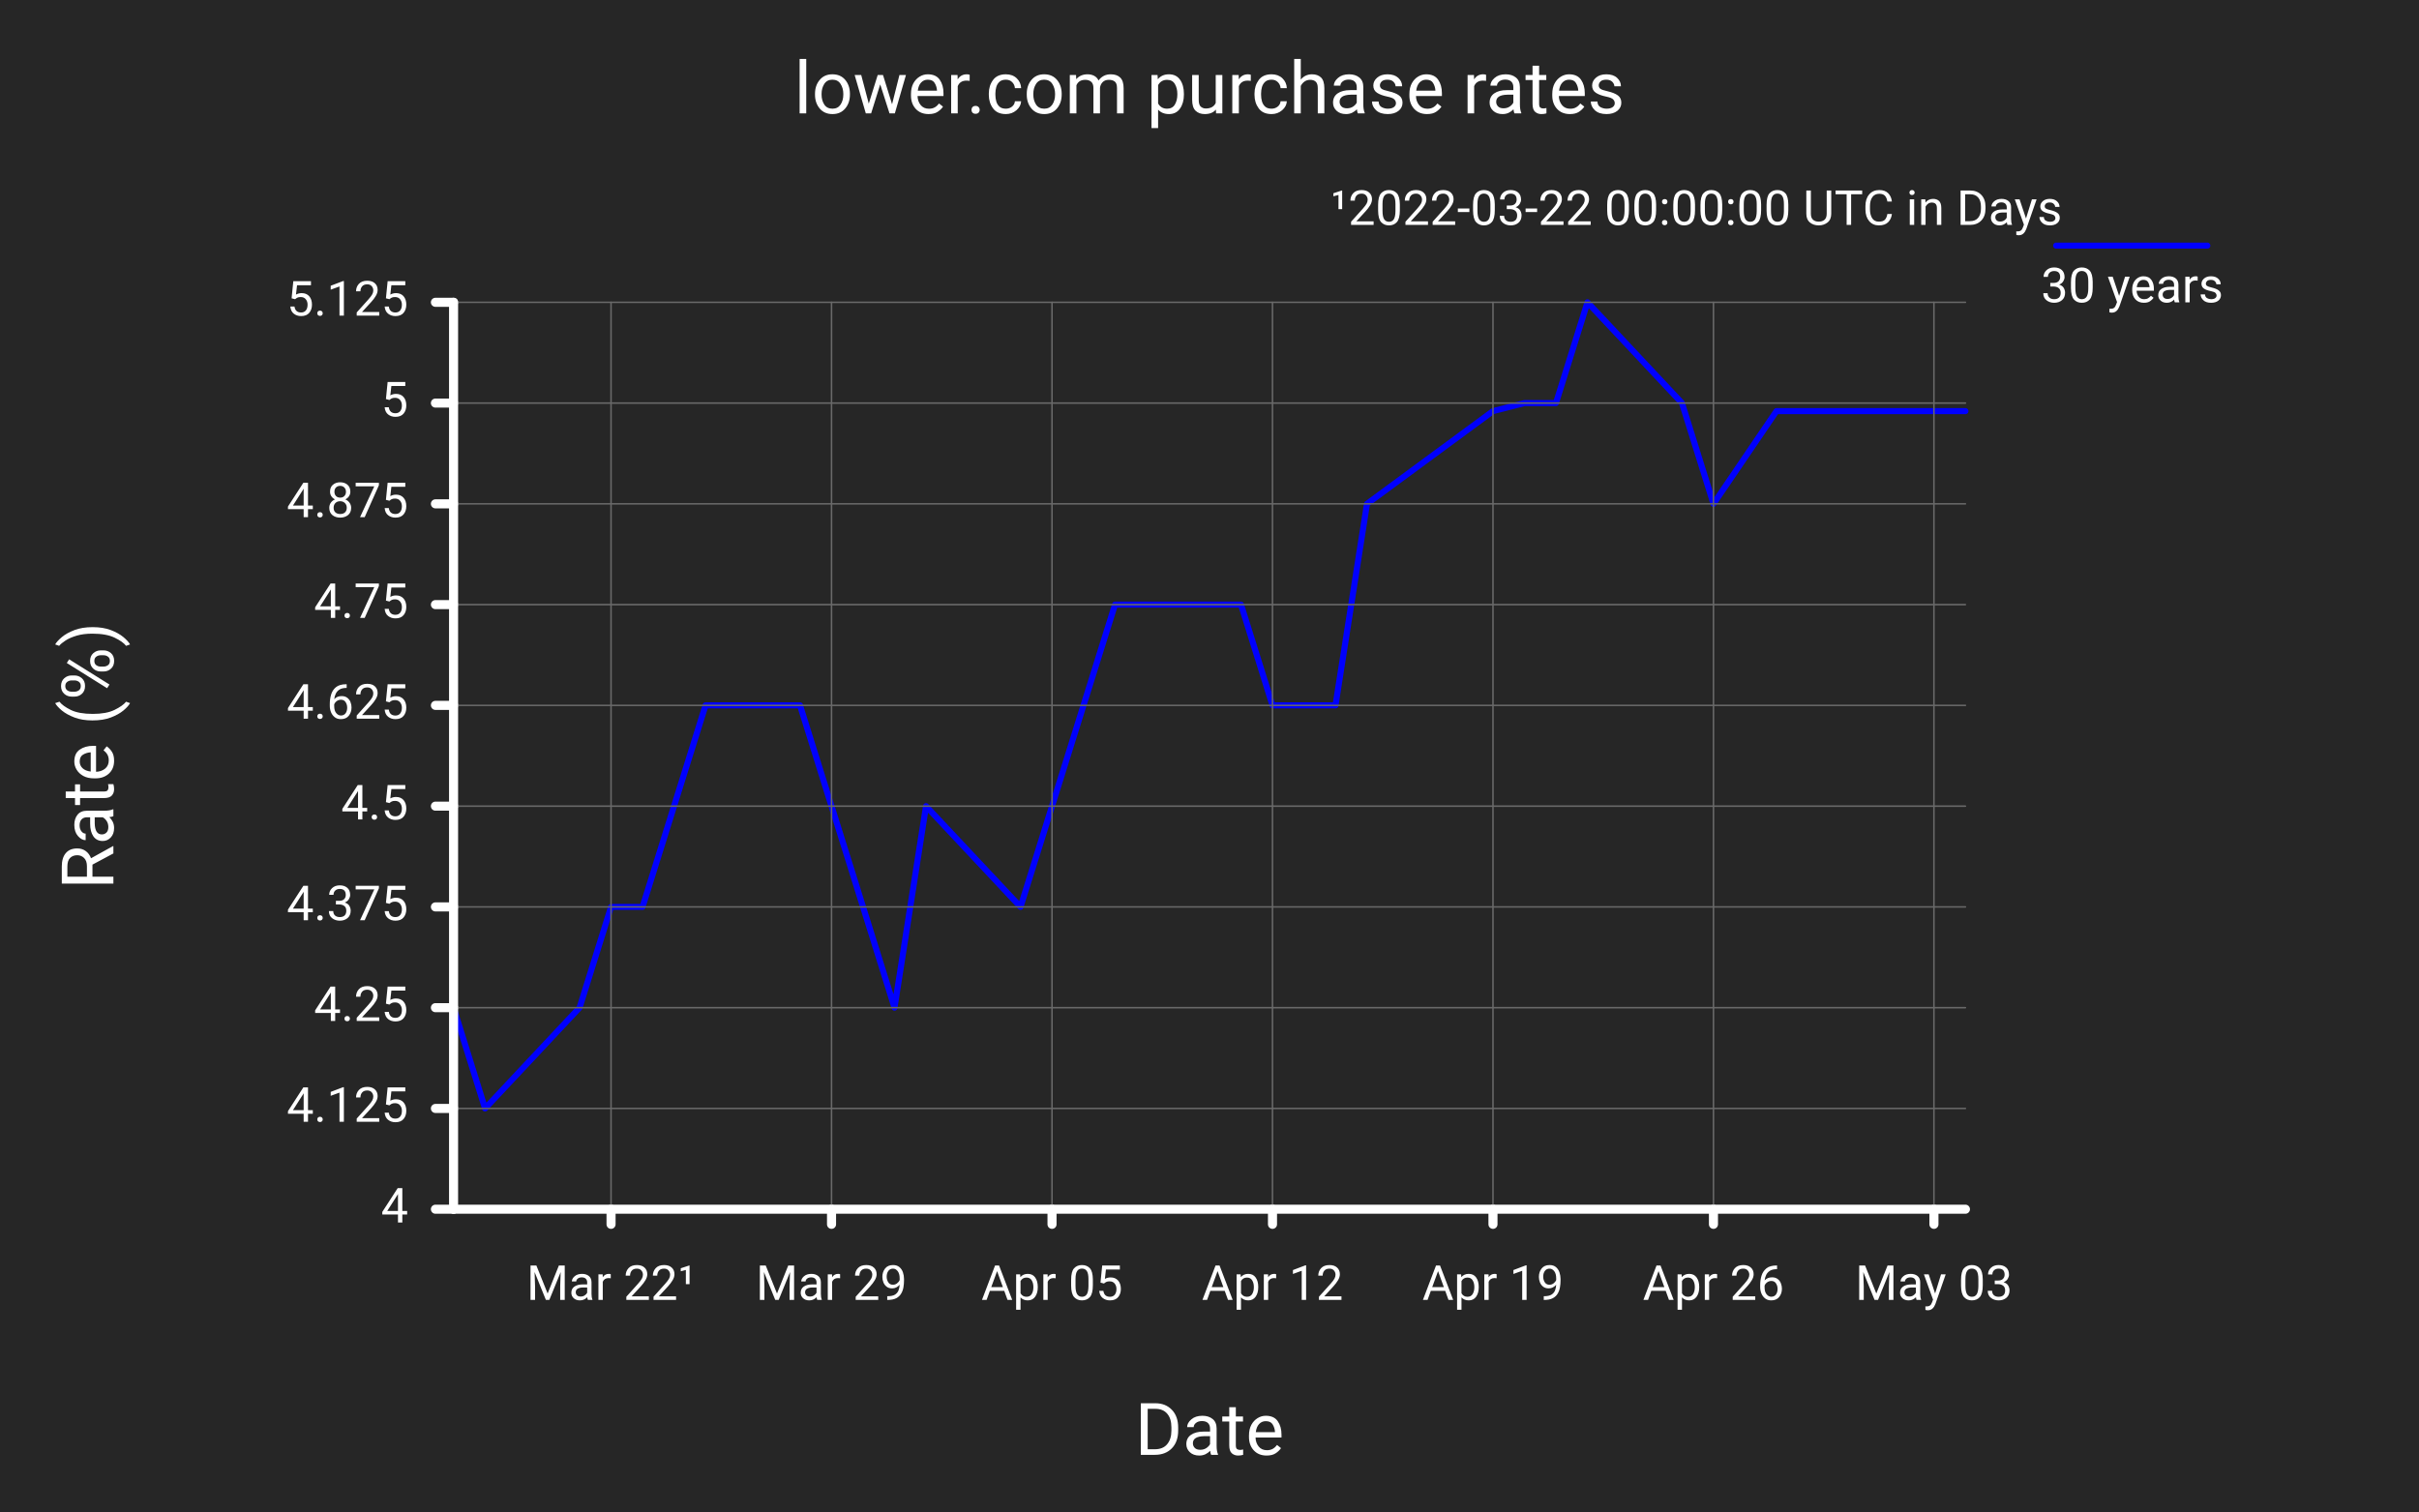
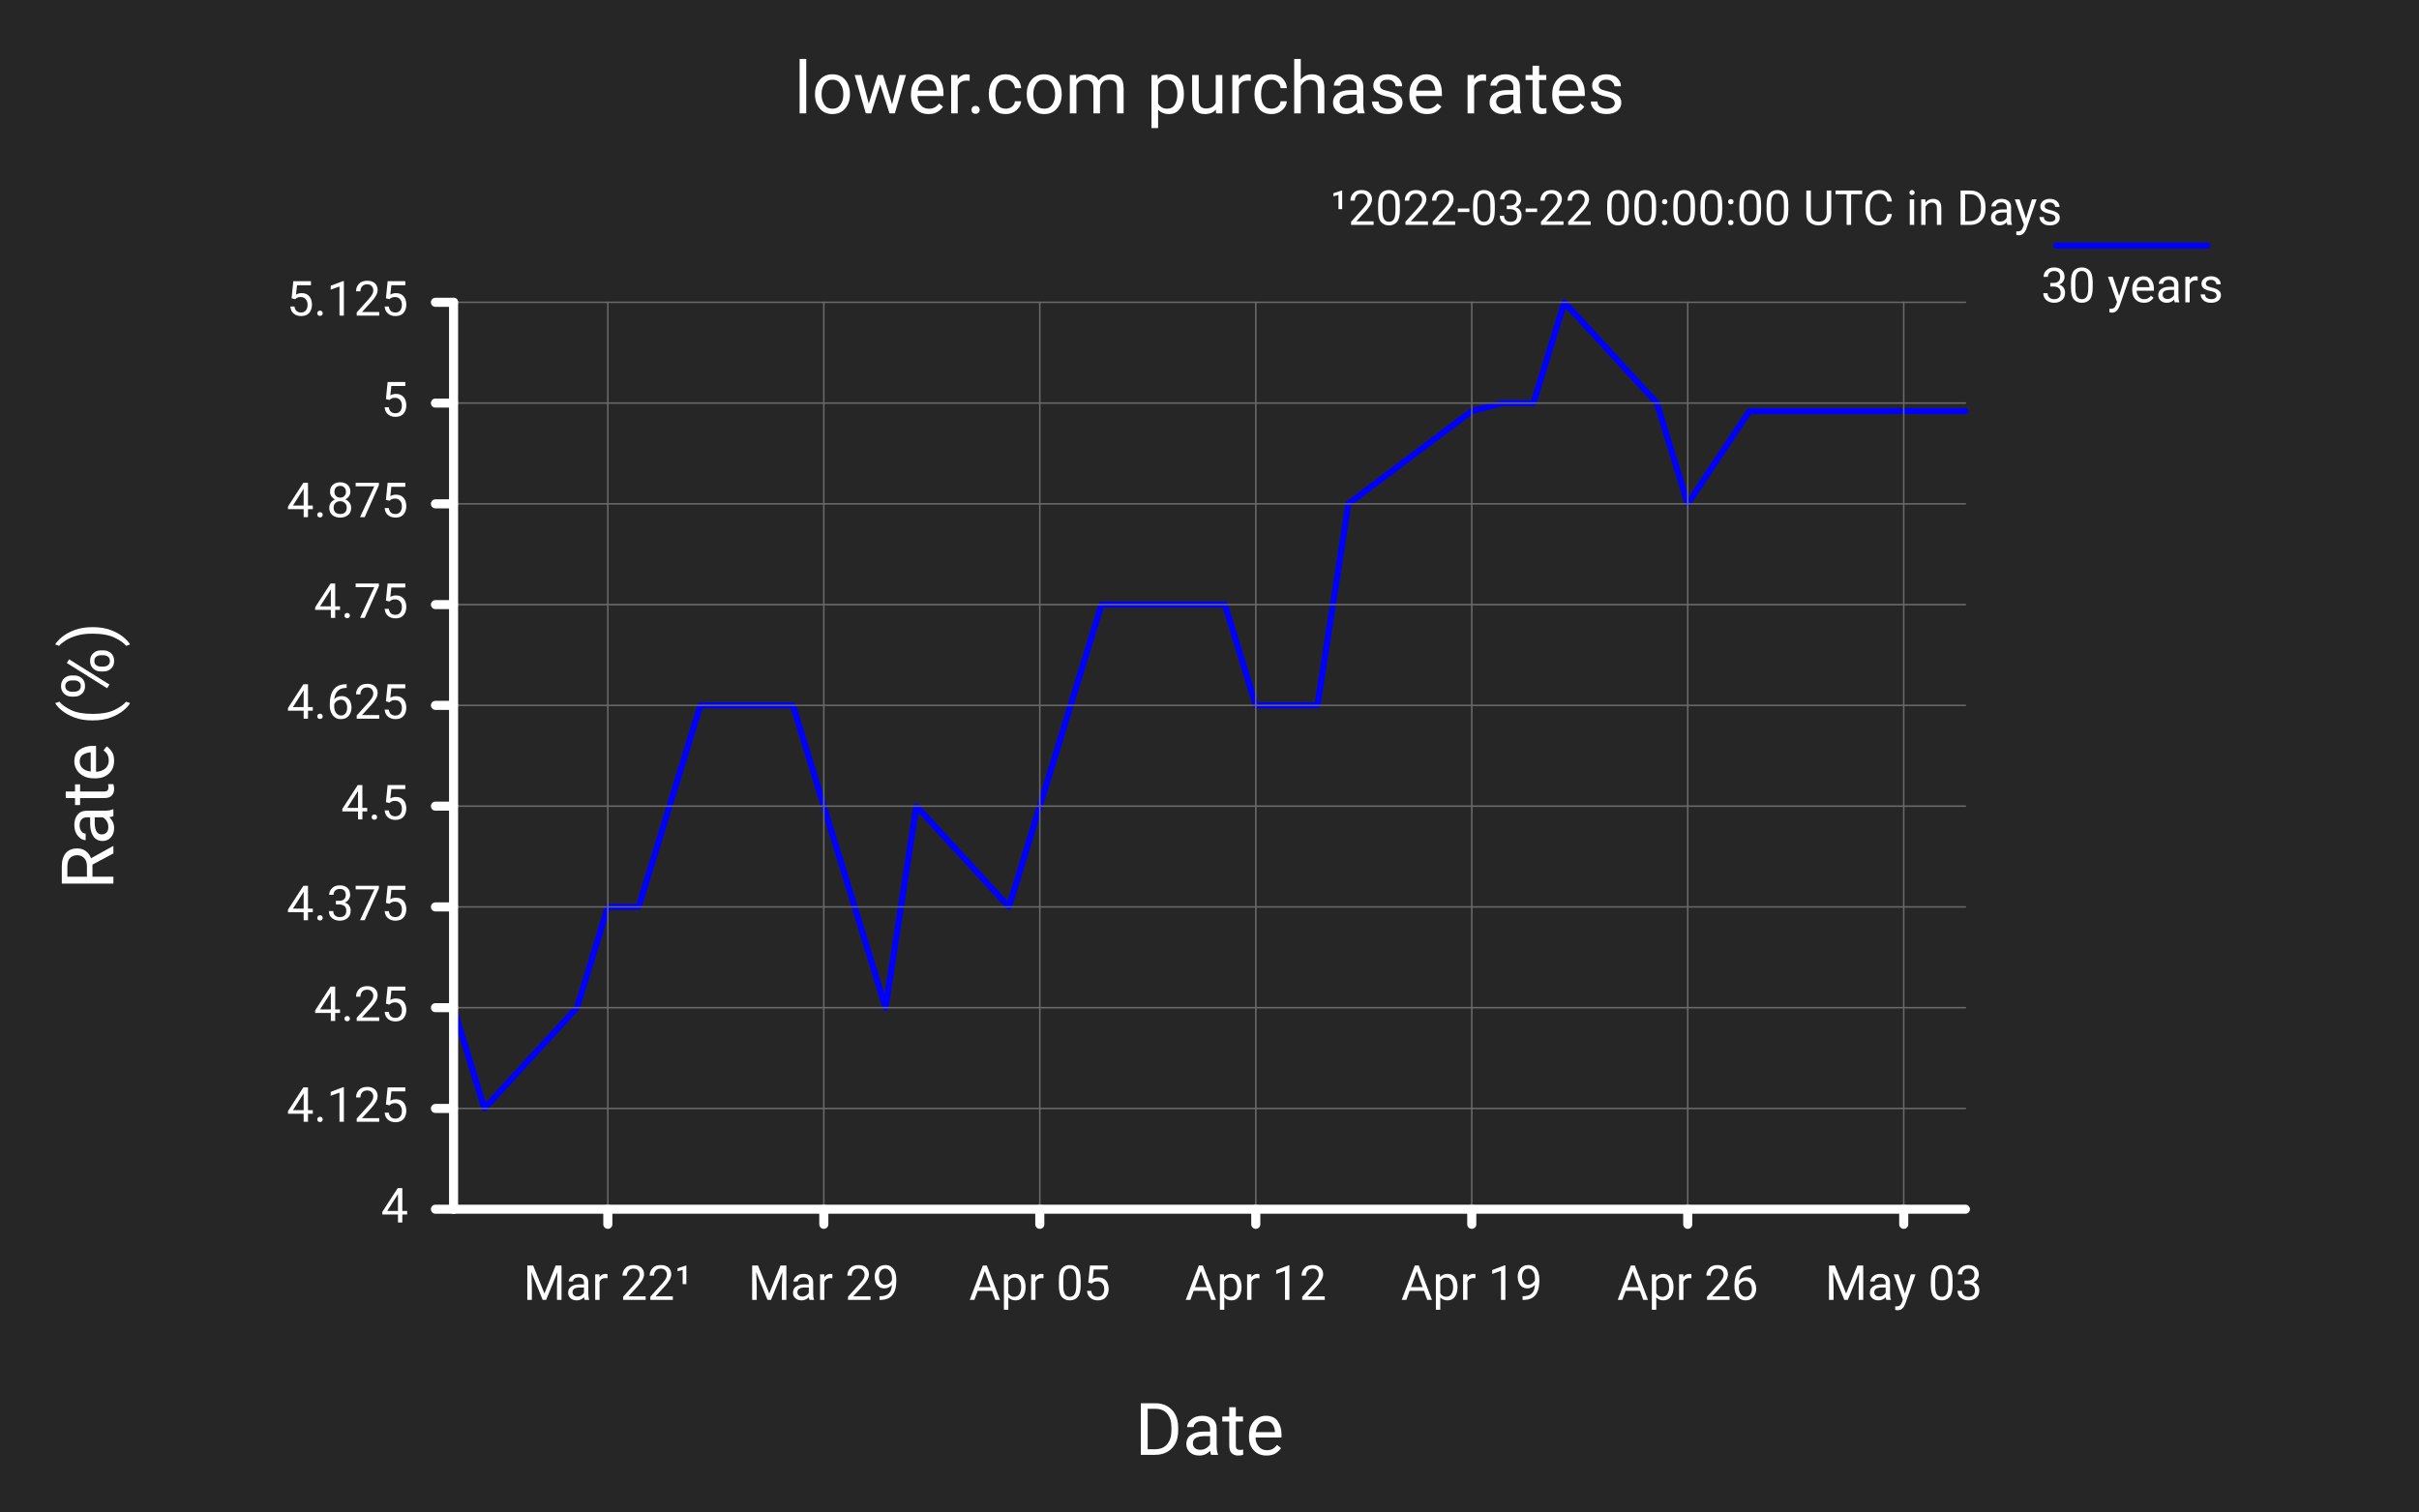
<svg xmlns="http://www.w3.org/2000/svg" class="poloto" width="800" height="500" viewBox="0 0 800 500">
  <style>.poloto{stroke-linecap:round;stroke-linejoin:round;font-family:Roboto,sans-serif;font-size:16px;}.poloto_background{fill:#262626;}.poloto_scatter{stroke-width:7}.poloto_tick_line{stroke:dimgray;stroke-width:0.5}.poloto_line{stroke-width:2}.poloto_text{fill: white;}.poloto_axis_lines{stroke: white;stroke-width:3;fill:none;stroke-dasharray:none}.poloto_title{font-size:24px;dominant-baseline:start;text-anchor:middle;}.poloto_xname{font-size:24px;dominant-baseline:start;text-anchor:middle;}.poloto_yname{font-size:24px;dominant-baseline:start;text-anchor:middle;}.poloto0stroke{stroke:blue;}.poloto1stroke{stroke:red;}.poloto2stroke{stroke:green;}.poloto3stroke{stroke:gold;}.poloto4stroke{stroke:aqua;}.poloto5stroke{stroke:lime;}.poloto6stroke{stroke:orange;}.poloto7stroke{stroke:chocolate;}.poloto0fill{fill:blue;}.poloto1fill{fill:red;}.poloto2fill{fill:green;}.poloto3fill{fill:gold;}.poloto4fill{fill:aqua;}.poloto5fill{fill:lime;}.poloto6fill{fill:orange;}.poloto7fill{fill:chocolate;}</style>
  <circle r="1e5" class="poloto_background" />
  <text class="poloto_text poloto_legend_text" x="675" y="100">30 years</text>
  <line class="poloto_line poloto_legend_icon poloto0stroke poloto0legend" stroke="black" x1="680" x2="730" y1="81.25" y2="81.25" />
-   <path class="poloto_line poloto0stroke" fill="none" stroke="black" d=" M 150.00 333.33 L 160.42 366.67 L 191.67 333.33 L 202.08 300.00 L 212.50 300.00 L 212.50 300.00 L 233.33 233.33 L 264.58 233.33 L 275.00 266.67 L 285.42 300.00 L 295.83 333.33 L 306.25 266.67 L 337.50 300.00 L 347.92 266.67 L 358.33 233.33 L 368.75 200.00 L 379.17 200.00 L 410.42 200.00 L 420.83 233.33 L 431.25 233.33 L 441.67 233.33 L 452.08 166.67 L 493.75 136.00 L 504.17 133.33 L 514.58 133.33 L 525.00 100.00 L 556.25 133.33 L 566.67 166.67 L 587.50 136.00 L 597.92 136.00 L 629.17 136.00 L 639.58 136.00 L 650.00 136.00" />
+   <path class="poloto_line poloto0stroke" fill="none" stroke="black" d=" M 150.00 333.33 L 160.20 366.67 L 190.82 333.33 L 201.02 300.00 L 211.22 300.00 L 211.22 300.00 L 231.63 233.33 L 262.24 233.33 L 272.45 266.67 L 282.65 300.00 L 292.86 333.33 L 303.06 266.67 L 333.67 300.00 L 343.88 266.67 L 354.08 233.33 L 364.29 200.00 L 374.49 200.00 L 405.10 200.00 L 415.31 233.33 L 425.51 233.33 L 435.71 233.33 L 445.92 166.67 L 486.73 136.00 L 496.94 133.33 L 507.14 133.33 L 517.35 100.00 L 547.96 133.33 L 558.16 166.67 L 578.57 136.00 L 588.78 136.00 L 619.39 136.00 L 629.59 136.00 L 639.80 136.00 L 650.00 136.00" />
  <text class="poloto_labels poloto_text poloto_title" x="400" y="37.5">lower.com purchase rates</text>
  <text class="poloto_labels poloto_text poloto_xname" x="400" y="481.25">Date</text>
  <text class="poloto_labels poloto_text poloto_yname" transform="rotate(-90,37.5,250)" x="37.5" y="250">Rate (%)</text>
  <text class="poloto_tick_labels poloto_text" dominant-baseline="middle" text-anchor="start" x="150" y="70" />
  <line class="poloto_axis_lines" stroke="black" x1="150" x2="144" y1="400" y2="400" />
  <line class="poloto_tick_line" stroke="black" x1="150" x2="650" y1="400" y2="400" />
  <text class="poloto_tick_labels poloto_text" dominant-baseline="middle" text-anchor="end" x="135" y="400">4</text>
  <line class="poloto_axis_lines" stroke="black" x1="150" x2="144" y1="366.667" y2="366.667" />
  <line class="poloto_tick_line" stroke="black" x1="150" x2="650" y1="366.667" y2="366.667" />
  <text class="poloto_tick_labels poloto_text" dominant-baseline="middle" text-anchor="end" x="135" y="366.667">4.125</text>
  <line class="poloto_axis_lines" stroke="black" x1="150" x2="144" y1="333.333" y2="333.333" />
  <line class="poloto_tick_line" stroke="black" x1="150" x2="650" y1="333.333" y2="333.333" />
  <text class="poloto_tick_labels poloto_text" dominant-baseline="middle" text-anchor="end" x="135" y="333.333">4.25</text>
  <line class="poloto_axis_lines" stroke="black" x1="150" x2="144" y1="300" y2="300" />
  <line class="poloto_tick_line" stroke="black" x1="150" x2="650" y1="300" y2="300" />
  <text class="poloto_tick_labels poloto_text" dominant-baseline="middle" text-anchor="end" x="135" y="300">4.375</text>
  <line class="poloto_axis_lines" stroke="black" x1="150" x2="144" y1="266.667" y2="266.667" />
  <line class="poloto_tick_line" stroke="black" x1="150" x2="650" y1="266.667" y2="266.667" />
  <text class="poloto_tick_labels poloto_text" dominant-baseline="middle" text-anchor="end" x="135" y="266.667">4.5</text>
  <line class="poloto_axis_lines" stroke="black" x1="150" x2="144" y1="233.333" y2="233.333" />
  <line class="poloto_tick_line" stroke="black" x1="150" x2="650" y1="233.333" y2="233.333" />
  <text class="poloto_tick_labels poloto_text" dominant-baseline="middle" text-anchor="end" x="135" y="233.333">4.625</text>
  <line class="poloto_axis_lines" stroke="black" x1="150" x2="144" y1="200" y2="200" />
  <line class="poloto_tick_line" stroke="black" x1="150" x2="650" y1="200" y2="200" />
  <text class="poloto_tick_labels poloto_text" dominant-baseline="middle" text-anchor="end" x="135" y="200">4.75</text>
  <line class="poloto_axis_lines" stroke="black" x1="150" x2="144" y1="166.667" y2="166.667" />
  <line class="poloto_tick_line" stroke="black" x1="150" x2="650" y1="166.667" y2="166.667" />
  <text class="poloto_tick_labels poloto_text" dominant-baseline="middle" text-anchor="end" x="135" y="166.667">4.875</text>
  <line class="poloto_axis_lines" stroke="black" x1="150" x2="144" y1="133.333" y2="133.333" />
  <line class="poloto_tick_line" stroke="black" x1="150" x2="650" y1="133.333" y2="133.333" />
  <text class="poloto_tick_labels poloto_text" dominant-baseline="middle" text-anchor="end" x="135" y="133.333">5</text>
  <line class="poloto_axis_lines" stroke="black" x1="150" x2="144" y1="100" y2="100" />
  <line class="poloto_tick_line" stroke="black" x1="150" x2="650" y1="100" y2="100" />
  <text class="poloto_tick_labels poloto_text" dominant-baseline="middle" text-anchor="end" x="135" y="100">5.125</text>
  <text class="poloto_tick_labels poloto_text" dominant-baseline="middle" text-anchor="start" x="440" y="70">¹2022-03-22 00:00:00 UTC in Days</text>
-   <line class="poloto_axis_lines" stroke="black" x1="202.083" x2="202.083" y1="400" y2="405" />
-   <line class="poloto_tick_line" stroke="black" x1="202.083" x2="202.083" y1="400" y2="100" />
-   <text class="poloto_tick_labels poloto_text" dominant-baseline="start" text-anchor="middle" x="202.083" y="430">Mar 22¹</text>
-   <line class="poloto_axis_lines" stroke="black" x1="275" x2="275" y1="400" y2="405" />
-   <line class="poloto_tick_line" stroke="black" x1="275" x2="275" y1="400" y2="100" />
-   <text class="poloto_tick_labels poloto_text" dominant-baseline="start" text-anchor="middle" x="275" y="430">Mar 29</text>
-   <line class="poloto_axis_lines" stroke="black" x1="347.917" x2="347.917" y1="400" y2="405" />
-   <line class="poloto_tick_line" stroke="black" x1="347.917" x2="347.917" y1="400" y2="100" />
-   <text class="poloto_tick_labels poloto_text" dominant-baseline="start" text-anchor="middle" x="347.917" y="430">Apr 05</text>
-   <line class="poloto_axis_lines" stroke="black" x1="420.833" x2="420.833" y1="400" y2="405" />
-   <line class="poloto_tick_line" stroke="black" x1="420.833" x2="420.833" y1="400" y2="100" />
-   <text class="poloto_tick_labels poloto_text" dominant-baseline="start" text-anchor="middle" x="420.833" y="430">Apr 12</text>
-   <line class="poloto_axis_lines" stroke="black" x1="493.75" x2="493.75" y1="400" y2="405" />
-   <line class="poloto_tick_line" stroke="black" x1="493.75" x2="493.75" y1="400" y2="100" />
-   <text class="poloto_tick_labels poloto_text" dominant-baseline="start" text-anchor="middle" x="493.75" y="430">Apr 19</text>
-   <line class="poloto_axis_lines" stroke="black" x1="566.667" x2="566.667" y1="400" y2="405" />
-   <line class="poloto_tick_line" stroke="black" x1="566.667" x2="566.667" y1="400" y2="100" />
-   <text class="poloto_tick_labels poloto_text" dominant-baseline="start" text-anchor="middle" x="566.667" y="430">Apr 26</text>
-   <line class="poloto_axis_lines" stroke="black" x1="639.583" x2="639.583" y1="400" y2="405" />
-   <line class="poloto_tick_line" stroke="black" x1="639.583" x2="639.583" y1="400" y2="100" />
-   <text class="poloto_tick_labels poloto_text" dominant-baseline="start" text-anchor="middle" x="639.583" y="430">May 03</text>
+   <line class="poloto_axis_lines" stroke="black" x1="201.02" x2="201.02" y1="400" y2="405" />
+   <line class="poloto_tick_line" stroke="black" x1="201.02" x2="201.02" y1="400" y2="100" />
+   <text class="poloto_tick_labels poloto_text" dominant-baseline="start" text-anchor="middle" x="201.02" y="430">Mar 22¹</text>
+   <line class="poloto_axis_lines" stroke="black" x1="272.449" x2="272.449" y1="400" y2="405" />
+   <line class="poloto_tick_line" stroke="black" x1="272.449" x2="272.449" y1="400" y2="100" />
+   <text class="poloto_tick_labels poloto_text" dominant-baseline="start" text-anchor="middle" x="272.449" y="430">Mar 29</text>
+   <line class="poloto_axis_lines" stroke="black" x1="343.878" x2="343.878" y1="400" y2="405" />
+   <line class="poloto_tick_line" stroke="black" x1="343.878" x2="343.878" y1="400" y2="100" />
+   <text class="poloto_tick_labels poloto_text" dominant-baseline="start" text-anchor="middle" x="343.878" y="430">Apr 05</text>
+   <line class="poloto_axis_lines" stroke="black" x1="415.306" x2="415.306" y1="400" y2="405" />
+   <line class="poloto_tick_line" stroke="black" x1="415.306" x2="415.306" y1="400" y2="100" />
+   <text class="poloto_tick_labels poloto_text" dominant-baseline="start" text-anchor="middle" x="415.306" y="430">Apr 12</text>
+   <line class="poloto_axis_lines" stroke="black" x1="486.735" x2="486.735" y1="400" y2="405" />
+   <line class="poloto_tick_line" stroke="black" x1="486.735" x2="486.735" y1="400" y2="100" />
+   <text class="poloto_tick_labels poloto_text" dominant-baseline="start" text-anchor="middle" x="486.735" y="430">Apr 19</text>
+   <line class="poloto_axis_lines" stroke="black" x1="558.163" x2="558.163" y1="400" y2="405" />
+   <line class="poloto_tick_line" stroke="black" x1="558.163" x2="558.163" y1="400" y2="100" />
+   <text class="poloto_tick_labels poloto_text" dominant-baseline="start" text-anchor="middle" x="558.163" y="430">Apr 26</text>
+   <line class="poloto_axis_lines" stroke="black" x1="629.592" x2="629.592" y1="400" y2="405" />
+   <line class="poloto_tick_line" stroke="black" x1="629.592" x2="629.592" y1="400" y2="100" />
+   <text class="poloto_tick_labels poloto_text" dominant-baseline="start" text-anchor="middle" x="629.592" y="430">May 03</text>
  <path stroke="black" fill="none" class="poloto_axis_lines" d=" M 150 400 L 650 400" />
  <path stroke="black" fill="none" class="poloto_axis_lines" d=" M 150 400 L 150 100" />
</svg>
